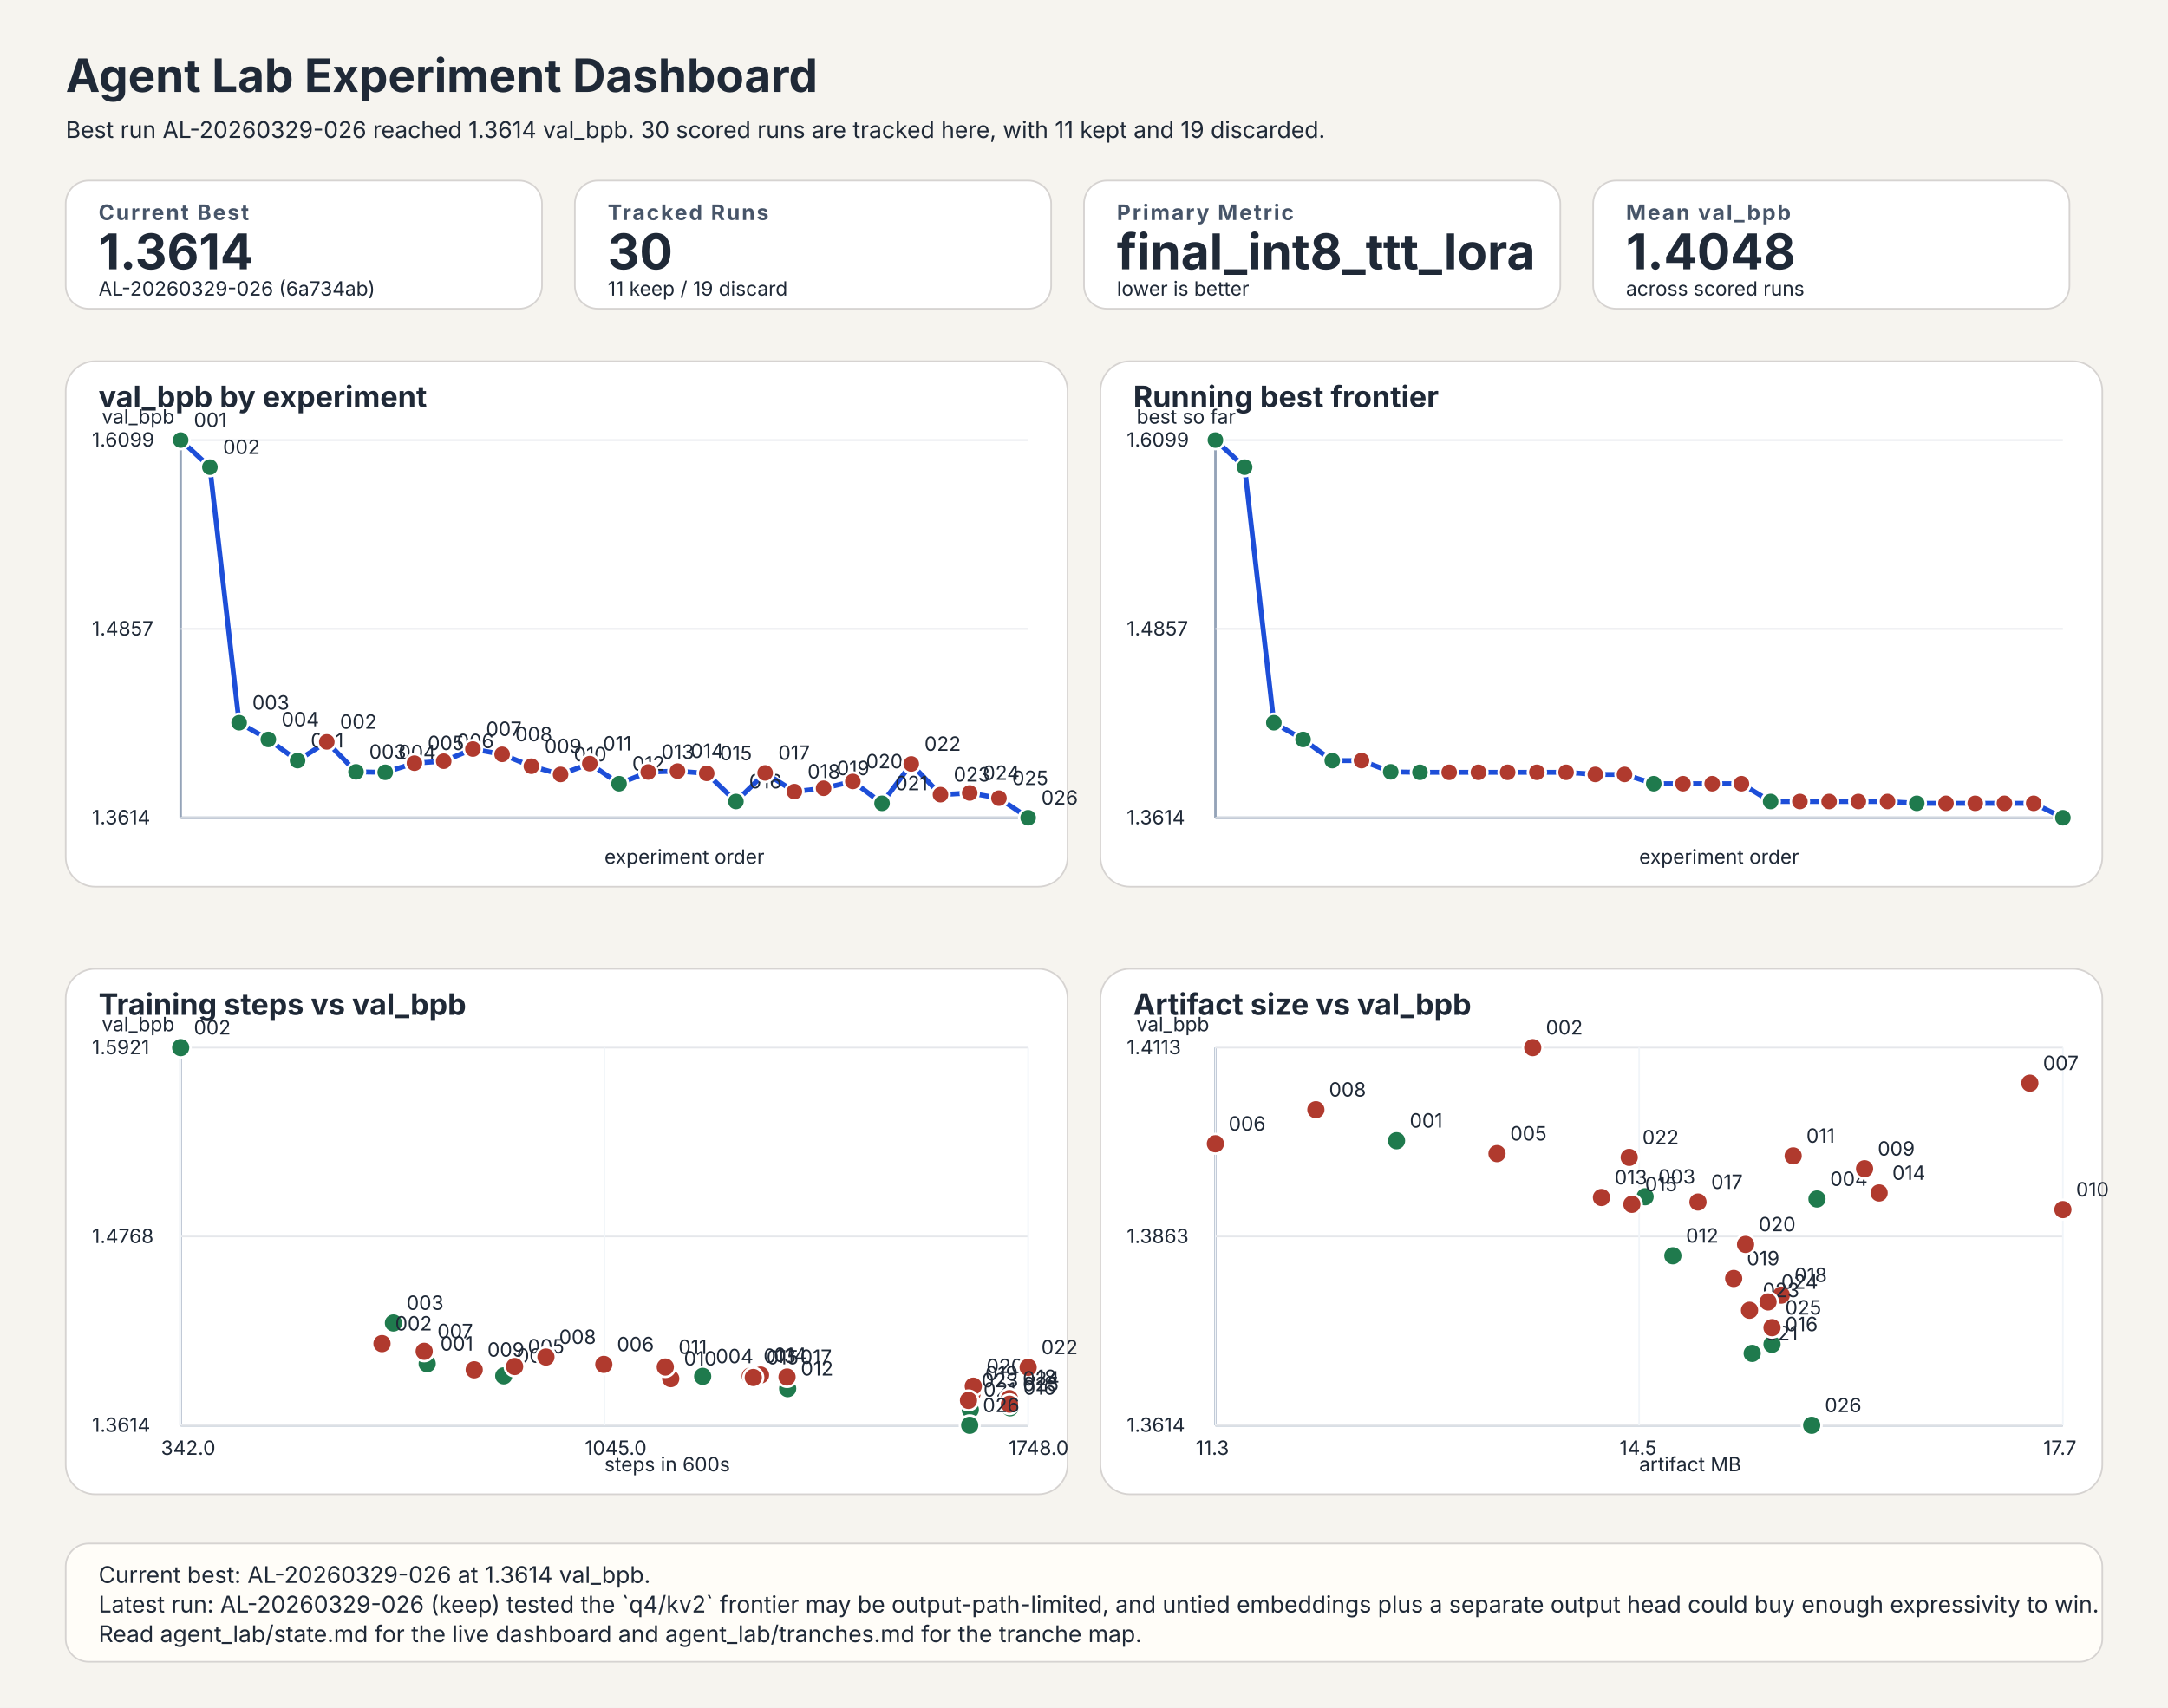
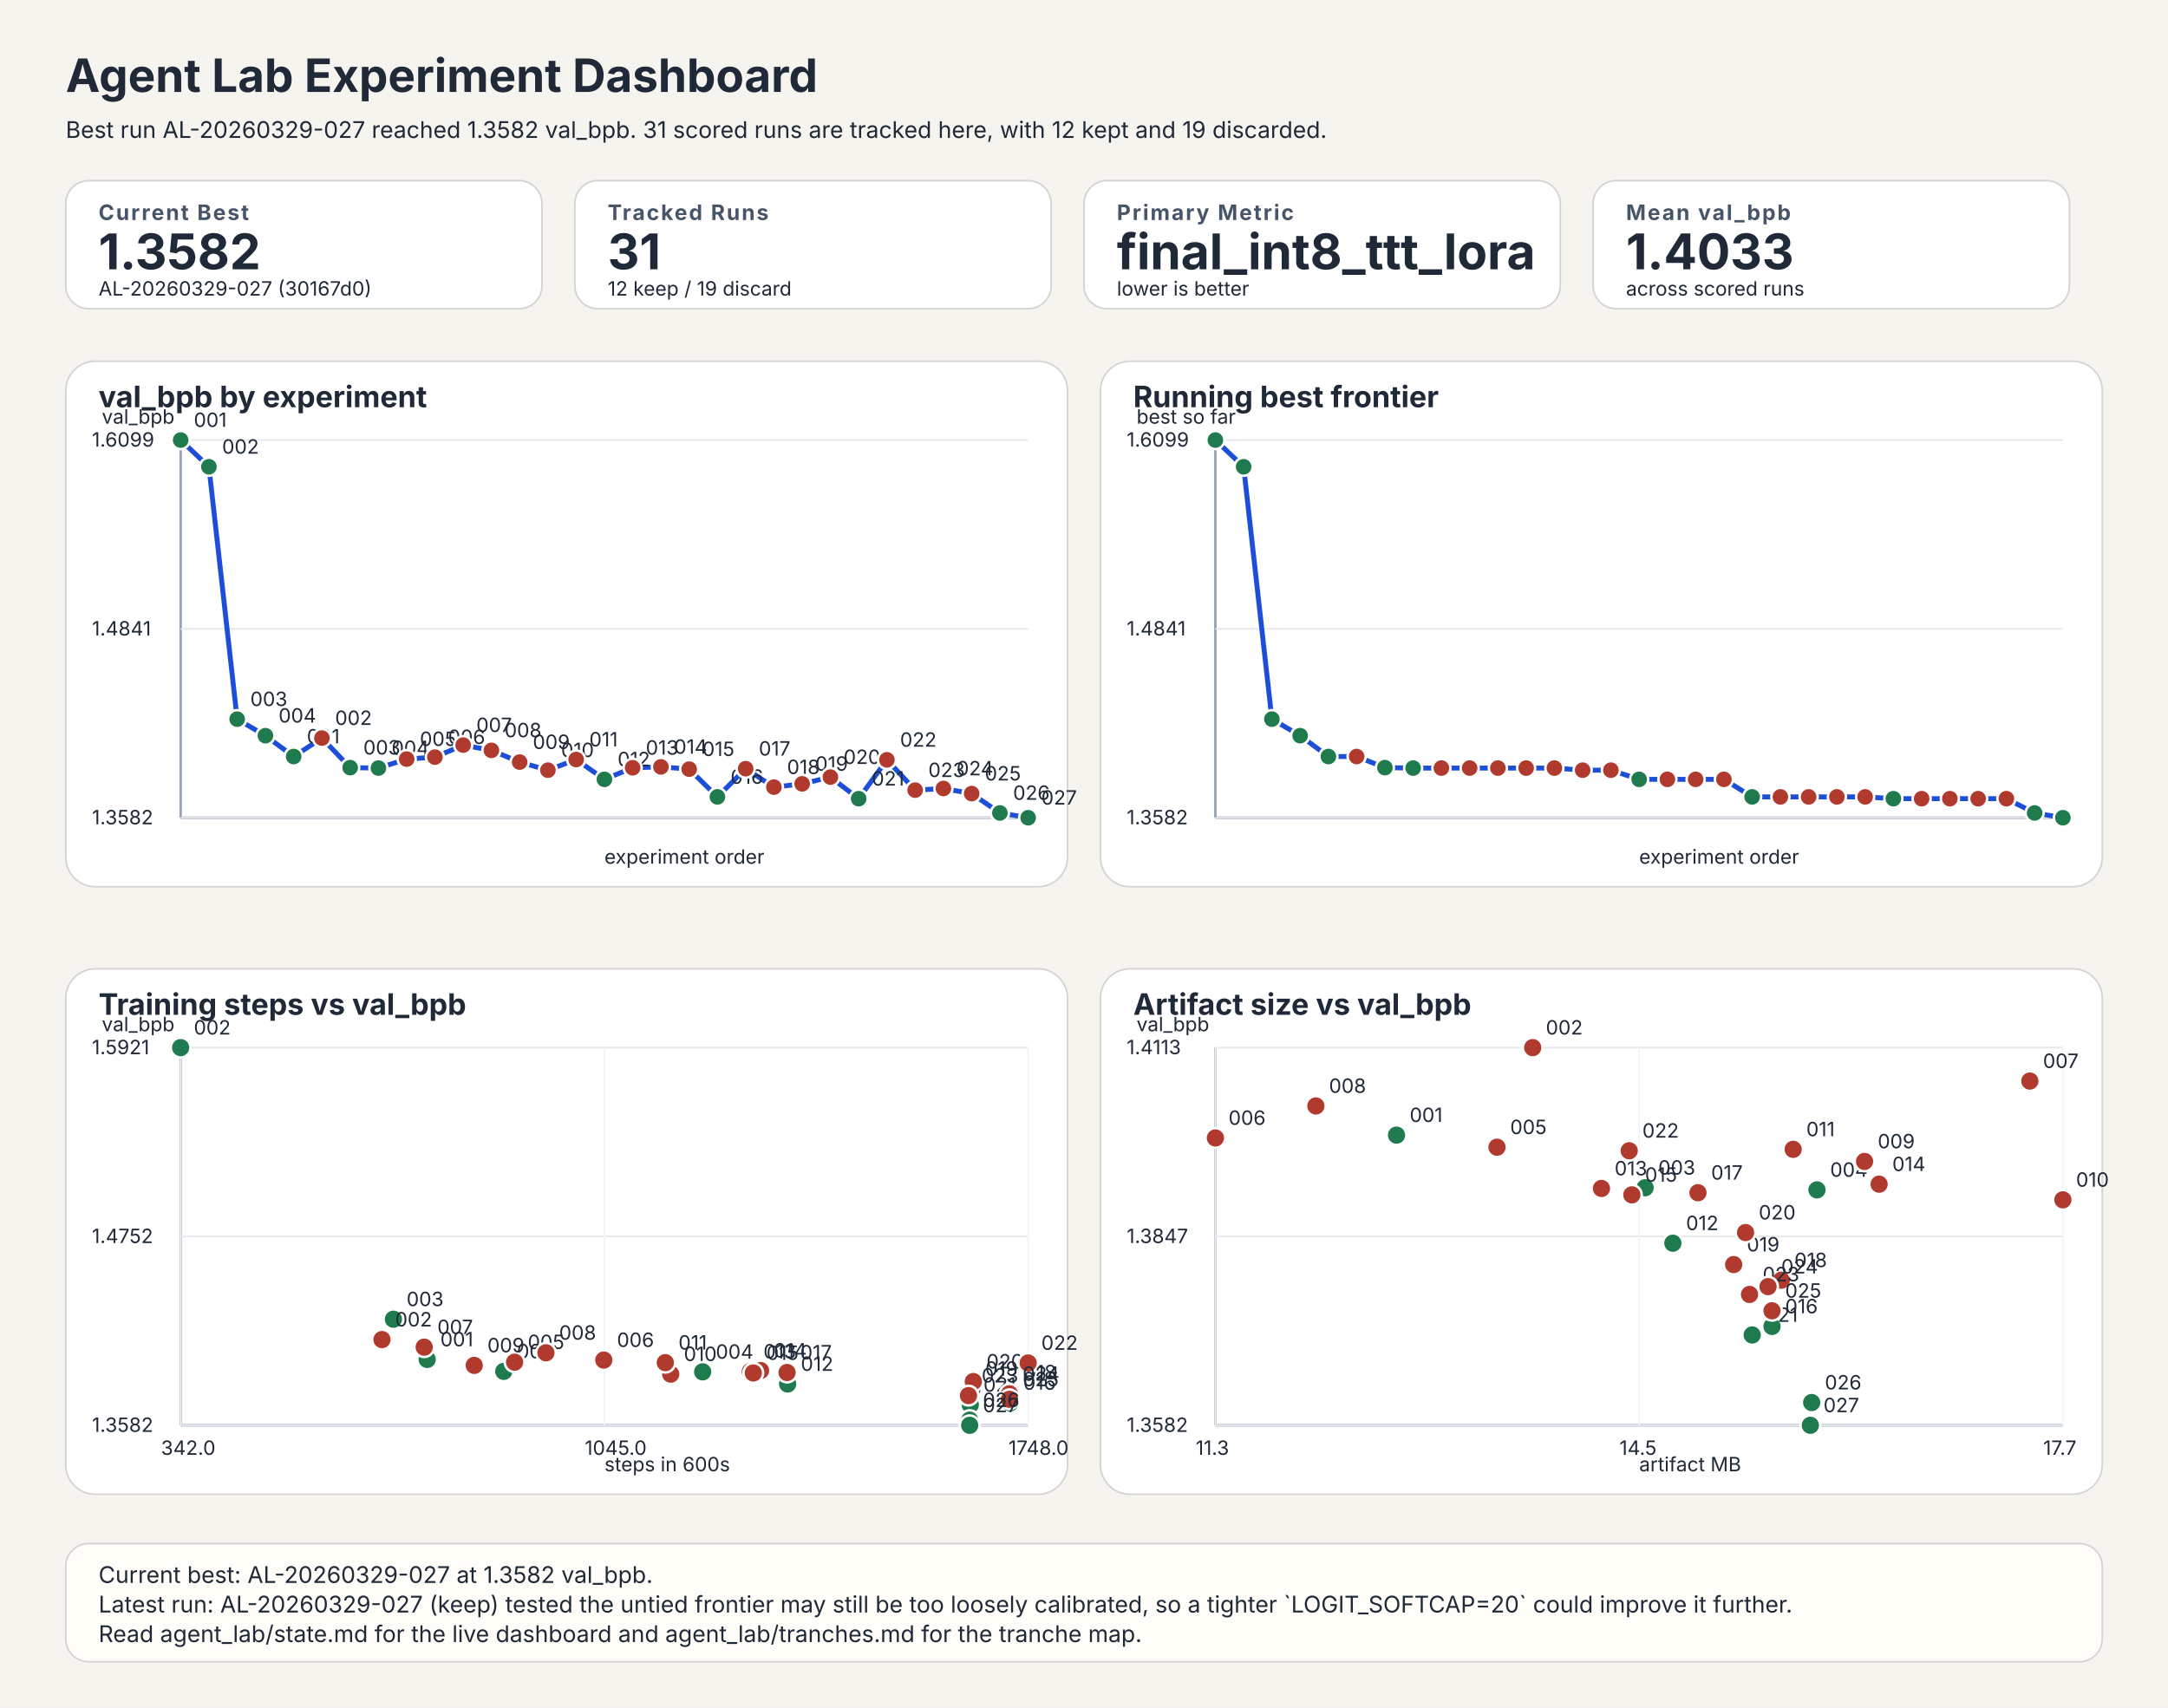
<svg xmlns="http://www.w3.org/2000/svg" width="1320" height="1040" viewBox="0 0 1320 1040">
  <rect width="100%" height="100%" fill="#f6f4ef" />
  <style>text{font-family:ui-sans-serif,system-ui,-apple-system,BlinkMacSystemFont,"Segoe UI",sans-serif;fill:#1f2937}.small{font-size:12px}.body{font-size:14px}.label{font-size:15px;font-weight:600}.title{font-size:28px;font-weight:700}.cardtitle{font-size:13px;font-weight:700;letter-spacing:.08em;text-transform:uppercase;fill:#475569}.metric{font-size:30px;font-weight:700}.paneltitle{font-size:18px;font-weight:700}</style>
  <text x="40" y="56" class="title">Agent Lab Experiment Dashboard</text>
-   <text x="40" y="84" class="body">Best run AL-20260329-026 reached 1.3614 val_bpb. 30 scored runs are tracked here, with 11 kept and 19 discarded.</text>
+   <text x="40" y="84" class="body">Best run AL-20260329-027 reached 1.3582 val_bpb. 31 scored runs are tracked here, with 12 kept and 19 discarded.</text>
  <rect x="40" y="110" width="290" height="78" rx="14" fill="#ffffff" stroke="#d6d3d1" />
  <text x="60" y="134" class="cardtitle">Current Best</text>
-   <text x="60" y="164" class="metric">1.3614</text>
-   <text x="60" y="180" class="small">AL-20260329-026 (6a734ab)</text>
+   <text x="60" y="164" class="metric">1.3582</text>
+   <text x="60" y="180" class="small">AL-20260329-027 (30167d0)</text>
  <rect x="350" y="110" width="290" height="78" rx="14" fill="#ffffff" stroke="#d6d3d1" />
  <text x="370" y="134" class="cardtitle">Tracked Runs</text>
-   <text x="370" y="164" class="metric">30</text>
-   <text x="370" y="180" class="small">11 keep / 19 discard</text>
+   <text x="370" y="164" class="metric">31</text>
+   <text x="370" y="180" class="small">12 keep / 19 discard</text>
  <rect x="660" y="110" width="290" height="78" rx="14" fill="#ffffff" stroke="#d6d3d1" />
  <text x="680" y="134" class="cardtitle">Primary Metric</text>
  <text x="680" y="164" class="metric">final_int8_ttt_lora</text>
  <text x="680" y="180" class="small">lower is better</text>
  <rect x="970" y="110" width="290" height="78" rx="14" fill="#ffffff" stroke="#d6d3d1" />
  <text x="990" y="134" class="cardtitle">Mean val_bpb</text>
-   <text x="990" y="164" class="metric">1.4048</text>
+   <text x="990" y="164" class="metric">1.4033</text>
  <text x="990" y="180" class="small">across scored runs</text>
  <rect x="40" y="220" width="610" height="320" rx="18" fill="#ffffff" stroke="#d6d3d1" />
  <text x="60" y="248" class="paneltitle">val_bpb by experiment</text>
  <line x1="110" y1="498" x2="626" y2="498" stroke="#94a3b8" stroke-width="1.5" />
  <line x1="110" y1="498" x2="110" y2="268" stroke="#94a3b8" stroke-width="1.5" />
  <text x="368.00" y="526.00" class="small">experiment order</text>
  <text x="62.00" y="258.00" class="small">val_bpb</text>
  <line x1="110" y1="498.00" x2="626" y2="498.00" stroke="#e5e7eb" stroke-width="1" />
-   <text x="56.00" y="502.00" class="small">1.3614</text>
+   <text x="56.00" y="502.00" class="small">1.3582</text>
  <line x1="110" y1="383.00" x2="626" y2="383.00" stroke="#e5e7eb" stroke-width="1" />
-   <text x="56.00" y="387.00" class="small">1.4857</text>
+   <text x="56.00" y="387.00" class="small">1.4841</text>
  <line x1="110" y1="268.00" x2="626" y2="268.00" stroke="#e5e7eb" stroke-width="1" />
  <text x="56.00" y="272.00" class="small">1.6099</text>
-   <polyline fill="none" stroke="#1d4ed8" stroke-width="3" points="110.00,268.00 127.79,284.47 145.59,440.15 163.38,450.33 181.17,463.20 198.97,451.81 216.76,470.05 234.55,470.33 252.34,464.77 270.14,463.57 287.93,456.16 305.72,459.40 323.52,466.62 341.31,471.62 359.10,465.05 376.90,477.27 394.69,470.14 412.48,469.59 430.28,470.97 448.07,488.10 465.86,470.70 483.66,482.08 501.45,480.04 519.24,475.88 537.03,489.21 554.83,465.24 572.62,483.93 590.41,482.91 608.21,486.06 626.00,498.00" />
+   <polyline fill="none" stroke="#1d4ed8" stroke-width="3" points="110.00,268.00 127.20,284.27 144.40,437.96 161.60,448.02 178.80,460.72 196.00,449.48 213.20,467.48 230.40,467.75 247.60,462.27 264.80,461.08 282.00,453.77 299.20,456.97 316.40,464.10 333.60,469.03 350.80,462.55 368.00,474.61 385.20,467.57 402.40,467.02 419.60,468.39 436.80,485.30 454.00,468.12 471.20,479.36 488.40,477.35 505.60,473.24 522.80,486.39 540.00,462.73 557.20,481.19 574.40,480.18 591.60,483.29 608.80,495.08 626.00,498.00" />
  <circle cx="110.00" cy="268.00" r="5.5" fill="#1f7a4d" stroke="#ffffff" stroke-width="1.5" />
  <text x="118.00" y="260.00" class="small">001</text>
-   <circle cx="127.79" cy="284.47" r="5.5" fill="#1f7a4d" stroke="#ffffff" stroke-width="1.5" />
-   <text x="135.79" y="276.47" class="small">002</text>
-   <circle cx="145.59" cy="440.15" r="5.5" fill="#1f7a4d" stroke="#ffffff" stroke-width="1.5" />
-   <text x="153.59" y="432.15" class="small">003</text>
-   <circle cx="163.38" cy="450.33" r="5.5" fill="#1f7a4d" stroke="#ffffff" stroke-width="1.5" />
-   <text x="171.38" y="442.33" class="small">004</text>
-   <circle cx="181.17" cy="463.20" r="5.5" fill="#1f7a4d" stroke="#ffffff" stroke-width="1.5" />
-   <text x="189.17" y="455.20" class="small">001</text>
-   <circle cx="198.97" cy="451.81" r="5.5" fill="#b03a2e" stroke="#ffffff" stroke-width="1.5" />
-   <text x="206.97" y="443.81" class="small">002</text>
-   <circle cx="216.76" cy="470.05" r="5.5" fill="#1f7a4d" stroke="#ffffff" stroke-width="1.5" />
-   <text x="224.76" y="462.05" class="small">003</text>
-   <circle cx="234.55" cy="470.33" r="5.5" fill="#1f7a4d" stroke="#ffffff" stroke-width="1.5" />
-   <text x="242.55" y="462.33" class="small">004</text>
-   <circle cx="252.34" cy="464.77" r="5.5" fill="#b03a2e" stroke="#ffffff" stroke-width="1.5" />
-   <text x="260.34" y="456.77" class="small">005</text>
-   <circle cx="270.14" cy="463.57" r="5.5" fill="#b03a2e" stroke="#ffffff" stroke-width="1.5" />
-   <text x="278.14" y="455.57" class="small">006</text>
-   <circle cx="287.93" cy="456.16" r="5.5" fill="#b03a2e" stroke="#ffffff" stroke-width="1.5" />
-   <text x="295.93" y="448.16" class="small">007</text>
-   <circle cx="305.72" cy="459.40" r="5.5" fill="#b03a2e" stroke="#ffffff" stroke-width="1.5" />
-   <text x="313.72" y="451.40" class="small">008</text>
-   <circle cx="323.52" cy="466.62" r="5.5" fill="#b03a2e" stroke="#ffffff" stroke-width="1.5" />
-   <text x="331.52" y="458.62" class="small">009</text>
-   <circle cx="341.31" cy="471.62" r="5.5" fill="#b03a2e" stroke="#ffffff" stroke-width="1.5" />
-   <text x="349.31" y="463.62" class="small">010</text>
-   <circle cx="359.10" cy="465.05" r="5.5" fill="#b03a2e" stroke="#ffffff" stroke-width="1.5" />
-   <text x="367.10" y="457.05" class="small">011</text>
-   <circle cx="376.90" cy="477.27" r="5.5" fill="#1f7a4d" stroke="#ffffff" stroke-width="1.5" />
-   <text x="384.90" y="469.27" class="small">012</text>
-   <circle cx="394.69" cy="470.14" r="5.5" fill="#b03a2e" stroke="#ffffff" stroke-width="1.5" />
-   <text x="402.69" y="462.14" class="small">013</text>
-   <circle cx="412.48" cy="469.59" r="5.5" fill="#b03a2e" stroke="#ffffff" stroke-width="1.5" />
-   <text x="420.48" y="461.59" class="small">014</text>
-   <circle cx="430.28" cy="470.97" r="5.5" fill="#b03a2e" stroke="#ffffff" stroke-width="1.5" />
-   <text x="438.28" y="462.97" class="small">015</text>
-   <circle cx="448.07" cy="488.10" r="5.5" fill="#1f7a4d" stroke="#ffffff" stroke-width="1.5" />
-   <text x="456.07" y="480.10" class="small">016</text>
-   <circle cx="465.86" cy="470.70" r="5.5" fill="#b03a2e" stroke="#ffffff" stroke-width="1.5" />
-   <text x="473.86" y="462.70" class="small">017</text>
-   <circle cx="483.66" cy="482.08" r="5.5" fill="#b03a2e" stroke="#ffffff" stroke-width="1.5" />
-   <text x="491.66" y="474.08" class="small">018</text>
-   <circle cx="501.45" cy="480.04" r="5.5" fill="#b03a2e" stroke="#ffffff" stroke-width="1.5" />
-   <text x="509.45" y="472.04" class="small">019</text>
-   <circle cx="519.24" cy="475.88" r="5.5" fill="#b03a2e" stroke="#ffffff" stroke-width="1.5" />
-   <text x="527.24" y="467.88" class="small">020</text>
-   <circle cx="537.03" cy="489.21" r="5.5" fill="#1f7a4d" stroke="#ffffff" stroke-width="1.5" />
-   <text x="545.03" y="481.21" class="small">021</text>
-   <circle cx="554.83" cy="465.24" r="5.5" fill="#b03a2e" stroke="#ffffff" stroke-width="1.5" />
-   <text x="562.83" y="457.24" class="small">022</text>
-   <circle cx="572.62" cy="483.93" r="5.5" fill="#b03a2e" stroke="#ffffff" stroke-width="1.5" />
-   <text x="580.62" y="475.93" class="small">023</text>
-   <circle cx="590.41" cy="482.91" r="5.5" fill="#b03a2e" stroke="#ffffff" stroke-width="1.5" />
-   <text x="598.41" y="474.91" class="small">024</text>
-   <circle cx="608.21" cy="486.06" r="5.5" fill="#b03a2e" stroke="#ffffff" stroke-width="1.5" />
-   <text x="616.21" y="478.06" class="small">025</text>
+   <circle cx="127.20" cy="284.27" r="5.5" fill="#1f7a4d" stroke="#ffffff" stroke-width="1.5" />
+   <text x="135.20" y="276.27" class="small">002</text>
+   <circle cx="144.40" cy="437.96" r="5.5" fill="#1f7a4d" stroke="#ffffff" stroke-width="1.5" />
+   <text x="152.40" y="429.96" class="small">003</text>
+   <circle cx="161.60" cy="448.02" r="5.5" fill="#1f7a4d" stroke="#ffffff" stroke-width="1.5" />
+   <text x="169.60" y="440.02" class="small">004</text>
+   <circle cx="178.80" cy="460.72" r="5.5" fill="#1f7a4d" stroke="#ffffff" stroke-width="1.5" />
+   <text x="186.80" y="452.72" class="small">001</text>
+   <circle cx="196.00" cy="449.48" r="5.5" fill="#b03a2e" stroke="#ffffff" stroke-width="1.5" />
+   <text x="204.00" y="441.48" class="small">002</text>
+   <circle cx="213.20" cy="467.48" r="5.5" fill="#1f7a4d" stroke="#ffffff" stroke-width="1.5" />
+   <text x="221.20" y="459.48" class="small">003</text>
+   <circle cx="230.40" cy="467.75" r="5.5" fill="#1f7a4d" stroke="#ffffff" stroke-width="1.5" />
+   <text x="238.40" y="459.75" class="small">004</text>
+   <circle cx="247.60" cy="462.27" r="5.5" fill="#b03a2e" stroke="#ffffff" stroke-width="1.5" />
+   <text x="255.60" y="454.27" class="small">005</text>
+   <circle cx="264.80" cy="461.08" r="5.5" fill="#b03a2e" stroke="#ffffff" stroke-width="1.5" />
+   <text x="272.80" y="453.08" class="small">006</text>
+   <circle cx="282.00" cy="453.77" r="5.5" fill="#b03a2e" stroke="#ffffff" stroke-width="1.5" />
+   <text x="290.00" y="445.77" class="small">007</text>
+   <circle cx="299.20" cy="456.97" r="5.5" fill="#b03a2e" stroke="#ffffff" stroke-width="1.5" />
+   <text x="307.20" y="448.97" class="small">008</text>
+   <circle cx="316.40" cy="464.10" r="5.5" fill="#b03a2e" stroke="#ffffff" stroke-width="1.5" />
+   <text x="324.40" y="456.10" class="small">009</text>
+   <circle cx="333.60" cy="469.03" r="5.5" fill="#b03a2e" stroke="#ffffff" stroke-width="1.5" />
+   <text x="341.60" y="461.03" class="small">010</text>
+   <circle cx="350.80" cy="462.55" r="5.5" fill="#b03a2e" stroke="#ffffff" stroke-width="1.5" />
+   <text x="358.80" y="454.55" class="small">011</text>
+   <circle cx="368.00" cy="474.61" r="5.5" fill="#1f7a4d" stroke="#ffffff" stroke-width="1.5" />
+   <text x="376.00" y="466.61" class="small">012</text>
+   <circle cx="385.20" cy="467.57" r="5.5" fill="#b03a2e" stroke="#ffffff" stroke-width="1.5" />
+   <text x="393.20" y="459.57" class="small">013</text>
+   <circle cx="402.40" cy="467.02" r="5.5" fill="#b03a2e" stroke="#ffffff" stroke-width="1.5" />
+   <text x="410.40" y="459.02" class="small">014</text>
+   <circle cx="419.60" cy="468.39" r="5.5" fill="#b03a2e" stroke="#ffffff" stroke-width="1.5" />
+   <text x="427.60" y="460.39" class="small">015</text>
+   <circle cx="436.80" cy="485.30" r="5.5" fill="#1f7a4d" stroke="#ffffff" stroke-width="1.5" />
+   <text x="444.80" y="477.30" class="small">016</text>
+   <circle cx="454.00" cy="468.12" r="5.5" fill="#b03a2e" stroke="#ffffff" stroke-width="1.5" />
+   <text x="462.00" y="460.12" class="small">017</text>
+   <circle cx="471.20" cy="479.36" r="5.5" fill="#b03a2e" stroke="#ffffff" stroke-width="1.5" />
+   <text x="479.20" y="471.36" class="small">018</text>
+   <circle cx="488.40" cy="477.35" r="5.5" fill="#b03a2e" stroke="#ffffff" stroke-width="1.5" />
+   <text x="496.40" y="469.35" class="small">019</text>
+   <circle cx="505.60" cy="473.24" r="5.5" fill="#b03a2e" stroke="#ffffff" stroke-width="1.5" />
+   <text x="513.60" y="465.24" class="small">020</text>
+   <circle cx="522.80" cy="486.39" r="5.5" fill="#1f7a4d" stroke="#ffffff" stroke-width="1.5" />
+   <text x="530.80" y="478.39" class="small">021</text>
+   <circle cx="540.00" cy="462.73" r="5.5" fill="#b03a2e" stroke="#ffffff" stroke-width="1.5" />
+   <text x="548.00" y="454.73" class="small">022</text>
+   <circle cx="557.20" cy="481.19" r="5.5" fill="#b03a2e" stroke="#ffffff" stroke-width="1.5" />
+   <text x="565.20" y="473.19" class="small">023</text>
+   <circle cx="574.40" cy="480.18" r="5.5" fill="#b03a2e" stroke="#ffffff" stroke-width="1.5" />
+   <text x="582.40" y="472.18" class="small">024</text>
+   <circle cx="591.60" cy="483.29" r="5.5" fill="#b03a2e" stroke="#ffffff" stroke-width="1.5" />
+   <text x="599.60" y="475.29" class="small">025</text>
+   <circle cx="608.80" cy="495.08" r="5.5" fill="#1f7a4d" stroke="#ffffff" stroke-width="1.5" />
+   <text x="616.80" y="487.08" class="small">026</text>
  <circle cx="626.00" cy="498.00" r="5.5" fill="#1f7a4d" stroke="#ffffff" stroke-width="1.5" />
-   <text x="634.00" y="490.00" class="small">026</text>
+   <text x="634.00" y="490.00" class="small">027</text>
  <rect x="670" y="220" width="610" height="320" rx="18" fill="#ffffff" stroke="#d6d3d1" />
  <text x="690" y="248" class="paneltitle">Running best frontier</text>
  <line x1="740" y1="498" x2="1256" y2="498" stroke="#94a3b8" stroke-width="1.5" />
  <line x1="740" y1="498" x2="740" y2="268" stroke="#94a3b8" stroke-width="1.5" />
  <text x="998.00" y="526.00" class="small">experiment order</text>
  <text x="692.00" y="258.00" class="small">best so far</text>
  <line x1="740" y1="498.00" x2="1256" y2="498.00" stroke="#e5e7eb" stroke-width="1" />
-   <text x="686.00" y="502.00" class="small">1.3614</text>
+   <text x="686.00" y="502.00" class="small">1.3582</text>
  <line x1="740" y1="383.00" x2="1256" y2="383.00" stroke="#e5e7eb" stroke-width="1" />
-   <text x="686.00" y="387.00" class="small">1.4857</text>
+   <text x="686.00" y="387.00" class="small">1.4841</text>
  <line x1="740" y1="268.00" x2="1256" y2="268.00" stroke="#e5e7eb" stroke-width="1" />
  <text x="686.00" y="272.00" class="small">1.6099</text>
-   <polyline fill="none" stroke="#1d4ed8" stroke-width="3" points="740.00,268.00 757.79,284.47 775.59,440.15 793.38,450.33 811.17,463.20 828.97,463.20 846.76,470.05 864.55,470.33 882.34,470.33 900.14,470.33 917.93,470.33 935.72,470.33 953.52,470.33 971.31,471.62 989.10,471.62 1006.90,477.27 1024.69,477.27 1042.48,477.27 1060.28,477.27 1078.07,488.10 1095.86,488.10 1113.66,488.10 1131.45,488.10 1149.24,488.10 1167.03,489.21 1184.83,489.21 1202.62,489.21 1220.41,489.21 1238.21,489.21 1256.00,498.00" />
+   <polyline fill="none" stroke="#1d4ed8" stroke-width="3" points="740.00,268.00 757.20,284.27 774.40,437.96 791.60,448.02 808.80,460.72 826.00,460.72 843.20,467.48 860.40,467.75 877.60,467.75 894.80,467.75 912.00,467.75 929.20,467.75 946.40,467.75 963.60,469.03 980.80,469.03 998.00,474.61 1015.20,474.61 1032.40,474.61 1049.60,474.61 1066.80,485.30 1084.00,485.30 1101.20,485.30 1118.40,485.30 1135.60,485.30 1152.80,486.39 1170.00,486.39 1187.20,486.39 1204.40,486.39 1221.60,486.39 1238.80,495.08 1256.00,498.00" />
  <circle cx="740.00" cy="268.00" r="5.5" fill="#1f7a4d" stroke="#ffffff" stroke-width="1.5" />
-   <circle cx="757.79" cy="284.47" r="5.5" fill="#1f7a4d" stroke="#ffffff" stroke-width="1.5" />
-   <circle cx="775.59" cy="440.15" r="5.5" fill="#1f7a4d" stroke="#ffffff" stroke-width="1.5" />
-   <circle cx="793.38" cy="450.33" r="5.5" fill="#1f7a4d" stroke="#ffffff" stroke-width="1.5" />
-   <circle cx="811.17" cy="463.20" r="5.5" fill="#1f7a4d" stroke="#ffffff" stroke-width="1.5" />
-   <circle cx="828.97" cy="463.20" r="5.5" fill="#b03a2e" stroke="#ffffff" stroke-width="1.5" />
-   <circle cx="846.76" cy="470.05" r="5.5" fill="#1f7a4d" stroke="#ffffff" stroke-width="1.5" />
-   <circle cx="864.55" cy="470.33" r="5.5" fill="#1f7a4d" stroke="#ffffff" stroke-width="1.5" />
-   <circle cx="882.34" cy="470.33" r="5.5" fill="#b03a2e" stroke="#ffffff" stroke-width="1.5" />
-   <circle cx="900.14" cy="470.33" r="5.5" fill="#b03a2e" stroke="#ffffff" stroke-width="1.5" />
-   <circle cx="917.93" cy="470.33" r="5.5" fill="#b03a2e" stroke="#ffffff" stroke-width="1.5" />
-   <circle cx="935.72" cy="470.33" r="5.5" fill="#b03a2e" stroke="#ffffff" stroke-width="1.5" />
-   <circle cx="953.52" cy="470.33" r="5.5" fill="#b03a2e" stroke="#ffffff" stroke-width="1.5" />
-   <circle cx="971.31" cy="471.62" r="5.5" fill="#b03a2e" stroke="#ffffff" stroke-width="1.5" />
-   <circle cx="989.10" cy="471.62" r="5.5" fill="#b03a2e" stroke="#ffffff" stroke-width="1.5" />
-   <circle cx="1006.90" cy="477.27" r="5.5" fill="#1f7a4d" stroke="#ffffff" stroke-width="1.5" />
-   <circle cx="1024.69" cy="477.27" r="5.5" fill="#b03a2e" stroke="#ffffff" stroke-width="1.5" />
-   <circle cx="1042.48" cy="477.27" r="5.5" fill="#b03a2e" stroke="#ffffff" stroke-width="1.5" />
-   <circle cx="1060.28" cy="477.27" r="5.5" fill="#b03a2e" stroke="#ffffff" stroke-width="1.5" />
-   <circle cx="1078.07" cy="488.10" r="5.5" fill="#1f7a4d" stroke="#ffffff" stroke-width="1.5" />
-   <circle cx="1095.86" cy="488.10" r="5.5" fill="#b03a2e" stroke="#ffffff" stroke-width="1.5" />
-   <circle cx="1113.66" cy="488.10" r="5.5" fill="#b03a2e" stroke="#ffffff" stroke-width="1.5" />
-   <circle cx="1131.45" cy="488.10" r="5.5" fill="#b03a2e" stroke="#ffffff" stroke-width="1.5" />
-   <circle cx="1149.24" cy="488.10" r="5.5" fill="#b03a2e" stroke="#ffffff" stroke-width="1.5" />
-   <circle cx="1167.03" cy="489.21" r="5.5" fill="#1f7a4d" stroke="#ffffff" stroke-width="1.5" />
-   <circle cx="1184.83" cy="489.21" r="5.5" fill="#b03a2e" stroke="#ffffff" stroke-width="1.5" />
-   <circle cx="1202.62" cy="489.21" r="5.5" fill="#b03a2e" stroke="#ffffff" stroke-width="1.5" />
-   <circle cx="1220.41" cy="489.21" r="5.5" fill="#b03a2e" stroke="#ffffff" stroke-width="1.5" />
-   <circle cx="1238.21" cy="489.21" r="5.5" fill="#b03a2e" stroke="#ffffff" stroke-width="1.5" />
+   <circle cx="757.20" cy="284.27" r="5.5" fill="#1f7a4d" stroke="#ffffff" stroke-width="1.5" />
+   <circle cx="774.40" cy="437.96" r="5.5" fill="#1f7a4d" stroke="#ffffff" stroke-width="1.5" />
+   <circle cx="791.60" cy="448.02" r="5.5" fill="#1f7a4d" stroke="#ffffff" stroke-width="1.5" />
+   <circle cx="808.80" cy="460.72" r="5.5" fill="#1f7a4d" stroke="#ffffff" stroke-width="1.5" />
+   <circle cx="826.00" cy="460.72" r="5.5" fill="#b03a2e" stroke="#ffffff" stroke-width="1.5" />
+   <circle cx="843.20" cy="467.48" r="5.5" fill="#1f7a4d" stroke="#ffffff" stroke-width="1.5" />
+   <circle cx="860.40" cy="467.75" r="5.5" fill="#1f7a4d" stroke="#ffffff" stroke-width="1.5" />
+   <circle cx="877.60" cy="467.75" r="5.5" fill="#b03a2e" stroke="#ffffff" stroke-width="1.5" />
+   <circle cx="894.80" cy="467.75" r="5.5" fill="#b03a2e" stroke="#ffffff" stroke-width="1.5" />
+   <circle cx="912.00" cy="467.75" r="5.5" fill="#b03a2e" stroke="#ffffff" stroke-width="1.5" />
+   <circle cx="929.20" cy="467.75" r="5.5" fill="#b03a2e" stroke="#ffffff" stroke-width="1.5" />
+   <circle cx="946.40" cy="467.75" r="5.5" fill="#b03a2e" stroke="#ffffff" stroke-width="1.5" />
+   <circle cx="963.60" cy="469.03" r="5.5" fill="#b03a2e" stroke="#ffffff" stroke-width="1.5" />
+   <circle cx="980.80" cy="469.03" r="5.5" fill="#b03a2e" stroke="#ffffff" stroke-width="1.5" />
+   <circle cx="998.00" cy="474.61" r="5.5" fill="#1f7a4d" stroke="#ffffff" stroke-width="1.5" />
+   <circle cx="1015.20" cy="474.61" r="5.5" fill="#b03a2e" stroke="#ffffff" stroke-width="1.5" />
+   <circle cx="1032.40" cy="474.61" r="5.5" fill="#b03a2e" stroke="#ffffff" stroke-width="1.5" />
+   <circle cx="1049.60" cy="474.61" r="5.5" fill="#b03a2e" stroke="#ffffff" stroke-width="1.5" />
+   <circle cx="1066.80" cy="485.30" r="5.5" fill="#1f7a4d" stroke="#ffffff" stroke-width="1.5" />
+   <circle cx="1084.00" cy="485.30" r="5.5" fill="#b03a2e" stroke="#ffffff" stroke-width="1.5" />
+   <circle cx="1101.20" cy="485.30" r="5.5" fill="#b03a2e" stroke="#ffffff" stroke-width="1.5" />
+   <circle cx="1118.40" cy="485.30" r="5.5" fill="#b03a2e" stroke="#ffffff" stroke-width="1.5" />
+   <circle cx="1135.60" cy="485.30" r="5.5" fill="#b03a2e" stroke="#ffffff" stroke-width="1.5" />
+   <circle cx="1152.80" cy="486.39" r="5.5" fill="#1f7a4d" stroke="#ffffff" stroke-width="1.5" />
+   <circle cx="1170.00" cy="486.39" r="5.5" fill="#b03a2e" stroke="#ffffff" stroke-width="1.5" />
+   <circle cx="1187.20" cy="486.39" r="5.5" fill="#b03a2e" stroke="#ffffff" stroke-width="1.5" />
+   <circle cx="1204.40" cy="486.39" r="5.5" fill="#b03a2e" stroke="#ffffff" stroke-width="1.5" />
+   <circle cx="1221.60" cy="486.39" r="5.5" fill="#b03a2e" stroke="#ffffff" stroke-width="1.5" />
+   <circle cx="1238.80" cy="495.08" r="5.5" fill="#1f7a4d" stroke="#ffffff" stroke-width="1.5" />
  <circle cx="1256.00" cy="498.00" r="5.5" fill="#1f7a4d" stroke="#ffffff" stroke-width="1.5" />
  <rect x="40" y="590" width="610" height="320" rx="18" fill="#ffffff" stroke="#d6d3d1" />
  <text x="60" y="618" class="paneltitle">Training steps vs val_bpb</text>
  <line x1="110" y1="868" x2="626" y2="868" stroke="#94a3b8" stroke-width="1.5" />
  <line x1="110" y1="868" x2="110" y2="638" stroke="#94a3b8" stroke-width="1.5" />
  <text x="368.00" y="896.00" class="small">steps in 600s</text>
  <text x="62.00" y="628.00" class="small">val_bpb</text>
  <line x1="110" y1="868.00" x2="626" y2="868.00" stroke="#e5e7eb" stroke-width="1" />
-   <text x="56.00" y="872.00" class="small">1.3614</text>
+   <text x="56.00" y="872.00" class="small">1.3582</text>
  <line x1="110" y1="753.00" x2="626" y2="753.00" stroke="#e5e7eb" stroke-width="1" />
-   <text x="56.00" y="757.00" class="small">1.4768</text>
+   <text x="56.00" y="757.00" class="small">1.4752</text>
  <line x1="110" y1="638.00" x2="626" y2="638.00" stroke="#e5e7eb" stroke-width="1" />
  <text x="56.00" y="642.00" class="small">1.5921</text>
  <line x1="110.00" y1="868" x2="110.00" y2="638" stroke="#f1f5f9" stroke-width="1" />
  <text x="98.00" y="886.00" class="small">342.0</text>
  <line x1="368.00" y1="868" x2="368.00" y2="638" stroke="#f1f5f9" stroke-width="1" />
  <text x="356.00" y="886.00" class="small">1045.0</text>
  <line x1="626.00" y1="868" x2="626.00" y2="638" stroke="#f1f5f9" stroke-width="1" />
  <text x="614.00" y="886.00" class="small">1748.0</text>
  <circle cx="110.00" cy="638.00" r="6" fill="#1f7a4d" stroke="#ffffff" stroke-width="1.5" />
  <text x="118.00" y="630.00" class="small">002</text>
-   <circle cx="239.55" cy="805.69" r="6" fill="#1f7a4d" stroke="#ffffff" stroke-width="1.5" />
-   <text x="247.55" y="797.69" class="small">003</text>
-   <circle cx="260.10" cy="830.51" r="6" fill="#1f7a4d" stroke="#ffffff" stroke-width="1.5" />
-   <text x="268.10" y="822.51" class="small">001</text>
-   <circle cx="232.58" cy="818.25" r="6" fill="#b03a2e" stroke="#ffffff" stroke-width="1.5" />
-   <text x="240.58" y="810.25" class="small">002</text>
-   <circle cx="306.71" cy="837.89" r="6" fill="#1f7a4d" stroke="#ffffff" stroke-width="1.5" />
-   <text x="314.71" y="829.89" class="small">003</text>
-   <circle cx="427.82" cy="838.19" r="6" fill="#1f7a4d" stroke="#ffffff" stroke-width="1.5" />
-   <text x="435.82" y="830.19" class="small">004</text>
-   <circle cx="313.32" cy="832.21" r="6" fill="#b03a2e" stroke="#ffffff" stroke-width="1.5" />
-   <text x="321.32" y="824.21" class="small">005</text>
-   <circle cx="367.63" cy="830.91" r="6" fill="#b03a2e" stroke="#ffffff" stroke-width="1.5" />
-   <text x="375.63" y="822.91" class="small">006</text>
-   <circle cx="258.27" cy="822.94" r="6" fill="#b03a2e" stroke="#ffffff" stroke-width="1.5" />
-   <text x="266.27" y="814.94" class="small">007</text>
-   <circle cx="332.40" cy="826.43" r="6" fill="#b03a2e" stroke="#ffffff" stroke-width="1.5" />
-   <text x="340.40" y="818.43" class="small">008</text>
-   <circle cx="288.73" cy="834.20" r="6" fill="#b03a2e" stroke="#ffffff" stroke-width="1.5" />
-   <text x="296.73" y="826.20" class="small">009</text>
-   <circle cx="408.37" cy="839.59" r="6" fill="#b03a2e" stroke="#ffffff" stroke-width="1.5" />
-   <text x="416.37" y="831.59" class="small">010</text>
-   <circle cx="405.07" cy="832.51" r="6" fill="#b03a2e" stroke="#ffffff" stroke-width="1.5" />
-   <text x="413.07" y="824.51" class="small">011</text>
-   <circle cx="479.57" cy="845.67" r="6" fill="#1f7a4d" stroke="#ffffff" stroke-width="1.5" />
-   <text x="487.57" y="837.67" class="small">012</text>
-   <circle cx="456.81" cy="837.99" r="6" fill="#b03a2e" stroke="#ffffff" stroke-width="1.5" />
-   <text x="464.81" y="829.99" class="small">013</text>
-   <circle cx="463.05" cy="837.39" r="6" fill="#b03a2e" stroke="#ffffff" stroke-width="1.5" />
-   <text x="471.05" y="829.39" class="small">014</text>
-   <circle cx="458.65" cy="838.89" r="6" fill="#b03a2e" stroke="#ffffff" stroke-width="1.5" />
-   <text x="466.65" y="830.89" class="small">015</text>
-   <circle cx="614.99" cy="857.33" r="6" fill="#1f7a4d" stroke="#ffffff" stroke-width="1.5" />
-   <text x="622.99" y="849.33" class="small">016</text>
-   <circle cx="479.20" cy="838.59" r="6" fill="#b03a2e" stroke="#ffffff" stroke-width="1.5" />
-   <text x="487.20" y="830.59" class="small">017</text>
-   <circle cx="615.36" cy="850.85" r="6" fill="#b03a2e" stroke="#ffffff" stroke-width="1.5" />
-   <text x="623.36" y="842.85" class="small">018</text>
-   <circle cx="591.87" cy="848.66" r="6" fill="#b03a2e" stroke="#ffffff" stroke-width="1.5" />
-   <text x="599.87" y="840.66" class="small">019</text>
-   <circle cx="592.60" cy="844.17" r="6" fill="#b03a2e" stroke="#ffffff" stroke-width="1.5" />
-   <text x="600.60" y="836.17" class="small">020</text>
-   <circle cx="590.77" cy="858.53" r="6" fill="#1f7a4d" stroke="#ffffff" stroke-width="1.5" />
-   <text x="598.77" y="850.53" class="small">021</text>
-   <circle cx="626.00" cy="832.71" r="6" fill="#b03a2e" stroke="#ffffff" stroke-width="1.5" />
-   <text x="634.00" y="824.71" class="small">022</text>
-   <circle cx="589.67" cy="852.85" r="6" fill="#b03a2e" stroke="#ffffff" stroke-width="1.5" />
-   <text x="597.67" y="844.85" class="small">023</text>
-   <circle cx="614.62" cy="851.75" r="6" fill="#b03a2e" stroke="#ffffff" stroke-width="1.5" />
-   <text x="622.62" y="843.75" class="small">024</text>
-   <circle cx="614.62" cy="855.14" r="6" fill="#b03a2e" stroke="#ffffff" stroke-width="1.5" />
-   <text x="622.62" y="847.14" class="small">025</text>
+   <circle cx="239.55" cy="803.40" r="6" fill="#1f7a4d" stroke="#ffffff" stroke-width="1.5" />
+   <text x="247.55" y="795.40" class="small">003</text>
+   <circle cx="260.10" cy="827.88" r="6" fill="#1f7a4d" stroke="#ffffff" stroke-width="1.5" />
+   <text x="268.10" y="819.88" class="small">001</text>
+   <circle cx="232.58" cy="815.79" r="6" fill="#b03a2e" stroke="#ffffff" stroke-width="1.5" />
+   <text x="240.58" y="807.79" class="small">002</text>
+   <circle cx="306.71" cy="835.16" r="6" fill="#1f7a4d" stroke="#ffffff" stroke-width="1.5" />
+   <text x="314.71" y="827.16" class="small">003</text>
+   <circle cx="427.82" cy="835.45" r="6" fill="#1f7a4d" stroke="#ffffff" stroke-width="1.5" />
+   <text x="435.82" y="827.45" class="small">004</text>
+   <circle cx="313.32" cy="829.55" r="6" fill="#b03a2e" stroke="#ffffff" stroke-width="1.5" />
+   <text x="321.32" y="821.55" class="small">005</text>
+   <circle cx="367.63" cy="828.27" r="6" fill="#b03a2e" stroke="#ffffff" stroke-width="1.5" />
+   <text x="375.63" y="820.27" class="small">006</text>
+   <circle cx="258.27" cy="820.41" r="6" fill="#b03a2e" stroke="#ffffff" stroke-width="1.5" />
+   <text x="266.27" y="812.41" class="small">007</text>
+   <circle cx="332.40" cy="823.85" r="6" fill="#b03a2e" stroke="#ffffff" stroke-width="1.5" />
+   <text x="340.40" y="815.85" class="small">008</text>
+   <circle cx="288.73" cy="831.52" r="6" fill="#b03a2e" stroke="#ffffff" stroke-width="1.5" />
+   <text x="296.73" y="823.52" class="small">009</text>
+   <circle cx="408.37" cy="836.83" r="6" fill="#b03a2e" stroke="#ffffff" stroke-width="1.5" />
+   <text x="416.37" y="828.83" class="small">010</text>
+   <circle cx="405.07" cy="829.85" r="6" fill="#b03a2e" stroke="#ffffff" stroke-width="1.5" />
+   <text x="413.07" y="821.85" class="small">011</text>
+   <circle cx="479.57" cy="842.83" r="6" fill="#1f7a4d" stroke="#ffffff" stroke-width="1.5" />
+   <text x="487.57" y="834.83" class="small">012</text>
+   <circle cx="456.81" cy="835.26" r="6" fill="#b03a2e" stroke="#ffffff" stroke-width="1.5" />
+   <text x="464.81" y="827.26" class="small">013</text>
+   <circle cx="463.05" cy="834.67" r="6" fill="#b03a2e" stroke="#ffffff" stroke-width="1.5" />
+   <text x="471.05" y="826.67" class="small">014</text>
+   <circle cx="458.65" cy="836.14" r="6" fill="#b03a2e" stroke="#ffffff" stroke-width="1.5" />
+   <text x="466.65" y="828.14" class="small">015</text>
+   <circle cx="614.99" cy="854.33" r="6" fill="#1f7a4d" stroke="#ffffff" stroke-width="1.5" />
+   <text x="622.99" y="846.33" class="small">016</text>
+   <circle cx="479.20" cy="835.85" r="6" fill="#b03a2e" stroke="#ffffff" stroke-width="1.5" />
+   <text x="487.20" y="827.85" class="small">017</text>
+   <circle cx="615.36" cy="847.94" r="6" fill="#b03a2e" stroke="#ffffff" stroke-width="1.5" />
+   <text x="623.36" y="839.94" class="small">018</text>
+   <circle cx="591.87" cy="845.78" r="6" fill="#b03a2e" stroke="#ffffff" stroke-width="1.5" />
+   <text x="599.87" y="837.78" class="small">019</text>
+   <circle cx="592.60" cy="841.35" r="6" fill="#b03a2e" stroke="#ffffff" stroke-width="1.5" />
+   <text x="600.60" y="833.35" class="small">020</text>
+   <circle cx="590.77" cy="855.51" r="6" fill="#1f7a4d" stroke="#ffffff" stroke-width="1.5" />
+   <text x="598.77" y="847.51" class="small">021</text>
+   <circle cx="626.00" cy="830.04" r="6" fill="#b03a2e" stroke="#ffffff" stroke-width="1.5" />
+   <text x="634.00" y="822.04" class="small">022</text>
+   <circle cx="589.67" cy="849.91" r="6" fill="#b03a2e" stroke="#ffffff" stroke-width="1.5" />
+   <text x="597.67" y="841.91" class="small">023</text>
+   <circle cx="614.62" cy="848.83" r="6" fill="#b03a2e" stroke="#ffffff" stroke-width="1.5" />
+   <text x="622.62" y="840.83" class="small">024</text>
+   <circle cx="614.62" cy="852.17" r="6" fill="#b03a2e" stroke="#ffffff" stroke-width="1.5" />
+   <text x="622.62" y="844.17" class="small">025</text>
+   <circle cx="590.40" cy="864.85" r="6" fill="#1f7a4d" stroke="#ffffff" stroke-width="1.5" />
+   <text x="598.40" y="856.85" class="small">026</text>
  <circle cx="590.40" cy="868.00" r="6" fill="#1f7a4d" stroke="#ffffff" stroke-width="1.5" />
-   <text x="598.40" y="860.00" class="small">026</text>
+   <text x="598.40" y="860.00" class="small">027</text>
  <rect x="670" y="590" width="610" height="320" rx="18" fill="#ffffff" stroke="#d6d3d1" />
  <text x="690" y="618" class="paneltitle">Artifact size vs val_bpb</text>
  <line x1="740" y1="868" x2="1256" y2="868" stroke="#94a3b8" stroke-width="1.5" />
  <line x1="740" y1="868" x2="740" y2="638" stroke="#94a3b8" stroke-width="1.5" />
  <text x="998.00" y="896.00" class="small">artifact MB</text>
  <text x="692.00" y="628.00" class="small">val_bpb</text>
  <line x1="740" y1="868.00" x2="1256" y2="868.00" stroke="#e5e7eb" stroke-width="1" />
-   <text x="686.00" y="872.00" class="small">1.3614</text>
+   <text x="686.00" y="872.00" class="small">1.3582</text>
  <line x1="740" y1="753.00" x2="1256" y2="753.00" stroke="#e5e7eb" stroke-width="1" />
-   <text x="686.00" y="757.00" class="small">1.3863</text>
+   <text x="686.00" y="757.00" class="small">1.3847</text>
  <line x1="740" y1="638.00" x2="1256" y2="638.00" stroke="#e5e7eb" stroke-width="1" />
  <text x="686.00" y="642.00" class="small">1.4113</text>
  <line x1="740.00" y1="868" x2="740.00" y2="638" stroke="#f1f5f9" stroke-width="1" />
  <text x="728.00" y="886.00" class="small">11.3</text>
  <line x1="998.00" y1="868" x2="998.00" y2="638" stroke="#f1f5f9" stroke-width="1" />
  <text x="986.00" y="886.00" class="small">14.5</text>
  <line x1="1256.00" y1="868" x2="1256.00" y2="638" stroke="#f1f5f9" stroke-width="1" />
  <text x="1244.00" y="886.00" class="small">17.7</text>
-   <circle cx="850.28" cy="694.69" r="6" fill="#1f7a4d" stroke="#ffffff" stroke-width="1.5" />
-   <text x="858.28" y="686.69" class="small">001</text>
+   <circle cx="850.28" cy="691.28" r="6" fill="#1f7a4d" stroke="#ffffff" stroke-width="1.5" />
+   <text x="858.28" y="683.28" class="small">001</text>
  <circle cx="933.20" cy="638.00" r="6" fill="#b03a2e" stroke="#ffffff" stroke-width="1.5" />
  <text x="941.20" y="630.00" class="small">002</text>
-   <circle cx="1001.62" cy="728.80" r="6" fill="#1f7a4d" stroke="#ffffff" stroke-width="1.5" />
-   <text x="1009.62" y="720.80" class="small">003</text>
-   <circle cx="1106.27" cy="730.18" r="6" fill="#1f7a4d" stroke="#ffffff" stroke-width="1.5" />
-   <text x="1114.27" y="722.18" class="small">004</text>
-   <circle cx="911.46" cy="702.53" r="6" fill="#b03a2e" stroke="#ffffff" stroke-width="1.5" />
-   <text x="919.46" y="694.53" class="small">005</text>
-   <circle cx="740.00" cy="696.54" r="6" fill="#b03a2e" stroke="#ffffff" stroke-width="1.5" />
-   <text x="748.00" y="688.54" class="small">006</text>
-   <circle cx="1235.88" cy="659.66" r="6" fill="#b03a2e" stroke="#ffffff" stroke-width="1.5" />
-   <text x="1243.88" y="651.66" class="small">007</text>
-   <circle cx="801.18" cy="675.80" r="6" fill="#b03a2e" stroke="#ffffff" stroke-width="1.5" />
-   <text x="809.18" y="667.80" class="small">008</text>
-   <circle cx="1135.25" cy="711.75" r="6" fill="#b03a2e" stroke="#ffffff" stroke-width="1.5" />
-   <text x="1143.25" y="703.75" class="small">009</text>
-   <circle cx="1256.00" cy="736.64" r="6" fill="#b03a2e" stroke="#ffffff" stroke-width="1.5" />
-   <text x="1264.00" y="728.64" class="small">010</text>
-   <circle cx="1091.78" cy="703.91" r="6" fill="#b03a2e" stroke="#ffffff" stroke-width="1.5" />
-   <text x="1099.78" y="695.91" class="small">011</text>
-   <circle cx="1018.53" cy="764.75" r="6" fill="#1f7a4d" stroke="#ffffff" stroke-width="1.5" />
-   <text x="1026.53" y="756.75" class="small">012</text>
-   <circle cx="975.06" cy="729.26" r="6" fill="#b03a2e" stroke="#ffffff" stroke-width="1.5" />
-   <text x="983.06" y="721.26" class="small">013</text>
-   <circle cx="1144.11" cy="726.50" r="6" fill="#b03a2e" stroke="#ffffff" stroke-width="1.5" />
-   <text x="1152.11" y="718.50" class="small">014</text>
-   <circle cx="993.57" cy="733.41" r="6" fill="#b03a2e" stroke="#ffffff" stroke-width="1.5" />
-   <text x="1001.57" y="725.41" class="small">015</text>
-   <circle cx="1078.90" cy="818.68" r="6" fill="#1f7a4d" stroke="#ffffff" stroke-width="1.5" />
-   <text x="1086.90" y="810.68" class="small">016</text>
-   <circle cx="1033.82" cy="732.03" r="6" fill="#b03a2e" stroke="#ffffff" stroke-width="1.5" />
-   <text x="1041.82" y="724.03" class="small">017</text>
-   <circle cx="1084.54" cy="788.72" r="6" fill="#b03a2e" stroke="#ffffff" stroke-width="1.5" />
-   <text x="1092.54" y="780.72" class="small">018</text>
-   <circle cx="1055.56" cy="778.58" r="6" fill="#b03a2e" stroke="#ffffff" stroke-width="1.5" />
-   <text x="1063.56" y="770.58" class="small">019</text>
-   <circle cx="1062.80" cy="757.84" r="6" fill="#b03a2e" stroke="#ffffff" stroke-width="1.5" />
-   <text x="1070.80" y="749.84" class="small">020</text>
-   <circle cx="1066.83" cy="824.21" r="6" fill="#1f7a4d" stroke="#ffffff" stroke-width="1.5" />
-   <text x="1074.83" y="816.21" class="small">021</text>
-   <circle cx="991.96" cy="704.83" r="6" fill="#b03a2e" stroke="#ffffff" stroke-width="1.5" />
-   <text x="999.96" y="696.83" class="small">022</text>
-   <circle cx="1065.22" cy="797.94" r="6" fill="#b03a2e" stroke="#ffffff" stroke-width="1.5" />
-   <text x="1073.22" y="789.94" class="small">023</text>
-   <circle cx="1076.49" cy="792.87" r="6" fill="#b03a2e" stroke="#ffffff" stroke-width="1.5" />
-   <text x="1084.49" y="784.87" class="small">024</text>
-   <circle cx="1078.90" cy="808.54" r="6" fill="#b03a2e" stroke="#ffffff" stroke-width="1.5" />
-   <text x="1086.90" y="800.54" class="small">025</text>
-   <circle cx="1103.05" cy="868.00" r="6" fill="#1f7a4d" stroke="#ffffff" stroke-width="1.5" />
-   <text x="1111.05" y="860.00" class="small">026</text>
+   <circle cx="1001.62" cy="723.33" r="6" fill="#1f7a4d" stroke="#ffffff" stroke-width="1.5" />
+   <text x="1009.62" y="715.33" class="small">003</text>
+   <circle cx="1106.27" cy="724.63" r="6" fill="#1f7a4d" stroke="#ffffff" stroke-width="1.5" />
+   <text x="1114.27" y="716.63" class="small">004</text>
+   <circle cx="911.46" cy="698.64" r="6" fill="#b03a2e" stroke="#ffffff" stroke-width="1.5" />
+   <text x="919.46" y="690.64" class="small">005</text>
+   <circle cx="740.00" cy="693.01" r="6" fill="#b03a2e" stroke="#ffffff" stroke-width="1.5" />
+   <text x="748.00" y="685.01" class="small">006</text>
+   <circle cx="1235.88" cy="658.36" r="6" fill="#b03a2e" stroke="#ffffff" stroke-width="1.5" />
+   <text x="1243.88" y="650.36" class="small">007</text>
+   <circle cx="801.18" cy="673.52" r="6" fill="#b03a2e" stroke="#ffffff" stroke-width="1.5" />
+   <text x="809.18" y="665.52" class="small">008</text>
+   <circle cx="1135.25" cy="707.30" r="6" fill="#b03a2e" stroke="#ffffff" stroke-width="1.5" />
+   <text x="1143.25" y="699.30" class="small">009</text>
+   <circle cx="1256.00" cy="730.69" r="6" fill="#b03a2e" stroke="#ffffff" stroke-width="1.5" />
+   <text x="1264.00" y="722.69" class="small">010</text>
+   <circle cx="1091.78" cy="699.94" r="6" fill="#b03a2e" stroke="#ffffff" stroke-width="1.5" />
+   <text x="1099.78" y="691.94" class="small">011</text>
+   <circle cx="1018.53" cy="757.11" r="6" fill="#1f7a4d" stroke="#ffffff" stroke-width="1.5" />
+   <text x="1026.53" y="749.11" class="small">012</text>
+   <circle cx="975.06" cy="723.76" r="6" fill="#b03a2e" stroke="#ffffff" stroke-width="1.5" />
+   <text x="983.06" y="715.76" class="small">013</text>
+   <circle cx="1144.11" cy="721.16" r="6" fill="#b03a2e" stroke="#ffffff" stroke-width="1.5" />
+   <text x="1152.11" y="713.16" class="small">014</text>
+   <circle cx="993.57" cy="727.66" r="6" fill="#b03a2e" stroke="#ffffff" stroke-width="1.5" />
+   <text x="1001.57" y="719.66" class="small">015</text>
+   <circle cx="1078.90" cy="807.79" r="6" fill="#1f7a4d" stroke="#ffffff" stroke-width="1.5" />
+   <text x="1086.90" y="799.79" class="small">016</text>
+   <circle cx="1033.82" cy="726.36" r="6" fill="#b03a2e" stroke="#ffffff" stroke-width="1.5" />
+   <text x="1041.82" y="718.36" class="small">017</text>
+   <circle cx="1084.54" cy="779.64" r="6" fill="#b03a2e" stroke="#ffffff" stroke-width="1.5" />
+   <text x="1092.54" y="771.64" class="small">018</text>
+   <circle cx="1055.56" cy="770.11" r="6" fill="#b03a2e" stroke="#ffffff" stroke-width="1.5" />
+   <text x="1063.56" y="762.11" class="small">019</text>
+   <circle cx="1062.80" cy="750.62" r="6" fill="#b03a2e" stroke="#ffffff" stroke-width="1.5" />
+   <text x="1070.80" y="742.62" class="small">020</text>
+   <circle cx="1066.83" cy="812.99" r="6" fill="#1f7a4d" stroke="#ffffff" stroke-width="1.5" />
+   <text x="1074.83" y="804.99" class="small">021</text>
+   <circle cx="991.96" cy="700.81" r="6" fill="#b03a2e" stroke="#ffffff" stroke-width="1.5" />
+   <text x="999.96" y="692.81" class="small">022</text>
+   <circle cx="1065.22" cy="788.30" r="6" fill="#b03a2e" stroke="#ffffff" stroke-width="1.5" />
+   <text x="1073.22" y="780.30" class="small">023</text>
+   <circle cx="1076.49" cy="783.54" r="6" fill="#b03a2e" stroke="#ffffff" stroke-width="1.5" />
+   <text x="1084.49" y="775.54" class="small">024</text>
+   <circle cx="1078.90" cy="798.26" r="6" fill="#b03a2e" stroke="#ffffff" stroke-width="1.5" />
+   <text x="1086.90" y="790.26" class="small">025</text>
+   <circle cx="1103.05" cy="854.14" r="6" fill="#1f7a4d" stroke="#ffffff" stroke-width="1.5" />
+   <text x="1111.05" y="846.14" class="small">026</text>
+   <circle cx="1102.25" cy="868.00" r="6" fill="#1f7a4d" stroke="#ffffff" stroke-width="1.5" />
+   <text x="1110.25" y="860.00" class="small">027</text>
  <rect x="40" y="940" width="1240" height="72" rx="14" fill="#fffdf8" stroke="#d6d3d1" />
-   <text x="60" y="964" class="body">Current best: AL-20260329-026 at 1.3614 val_bpb.</text>
-   <text x="60" y="982" class="body">Latest run: AL-20260329-026 (keep) tested the `q4/kv2` frontier may be output-path-limited, and untied embeddings plus a separate output head could buy enough expressivity to win.</text>
+   <text x="60" y="964" class="body">Current best: AL-20260329-027 at 1.3582 val_bpb.</text>
+   <text x="60" y="982" class="body">Latest run: AL-20260329-027 (keep) tested the untied frontier may still be too loosely calibrated, so a tighter `LOGIT_SOFTCAP=20` could improve it further.</text>
  <text x="60" y="1000" class="body">Read agent_lab/state.md for the live dashboard and agent_lab/tranches.md for the tranche map.</text>
</svg>
